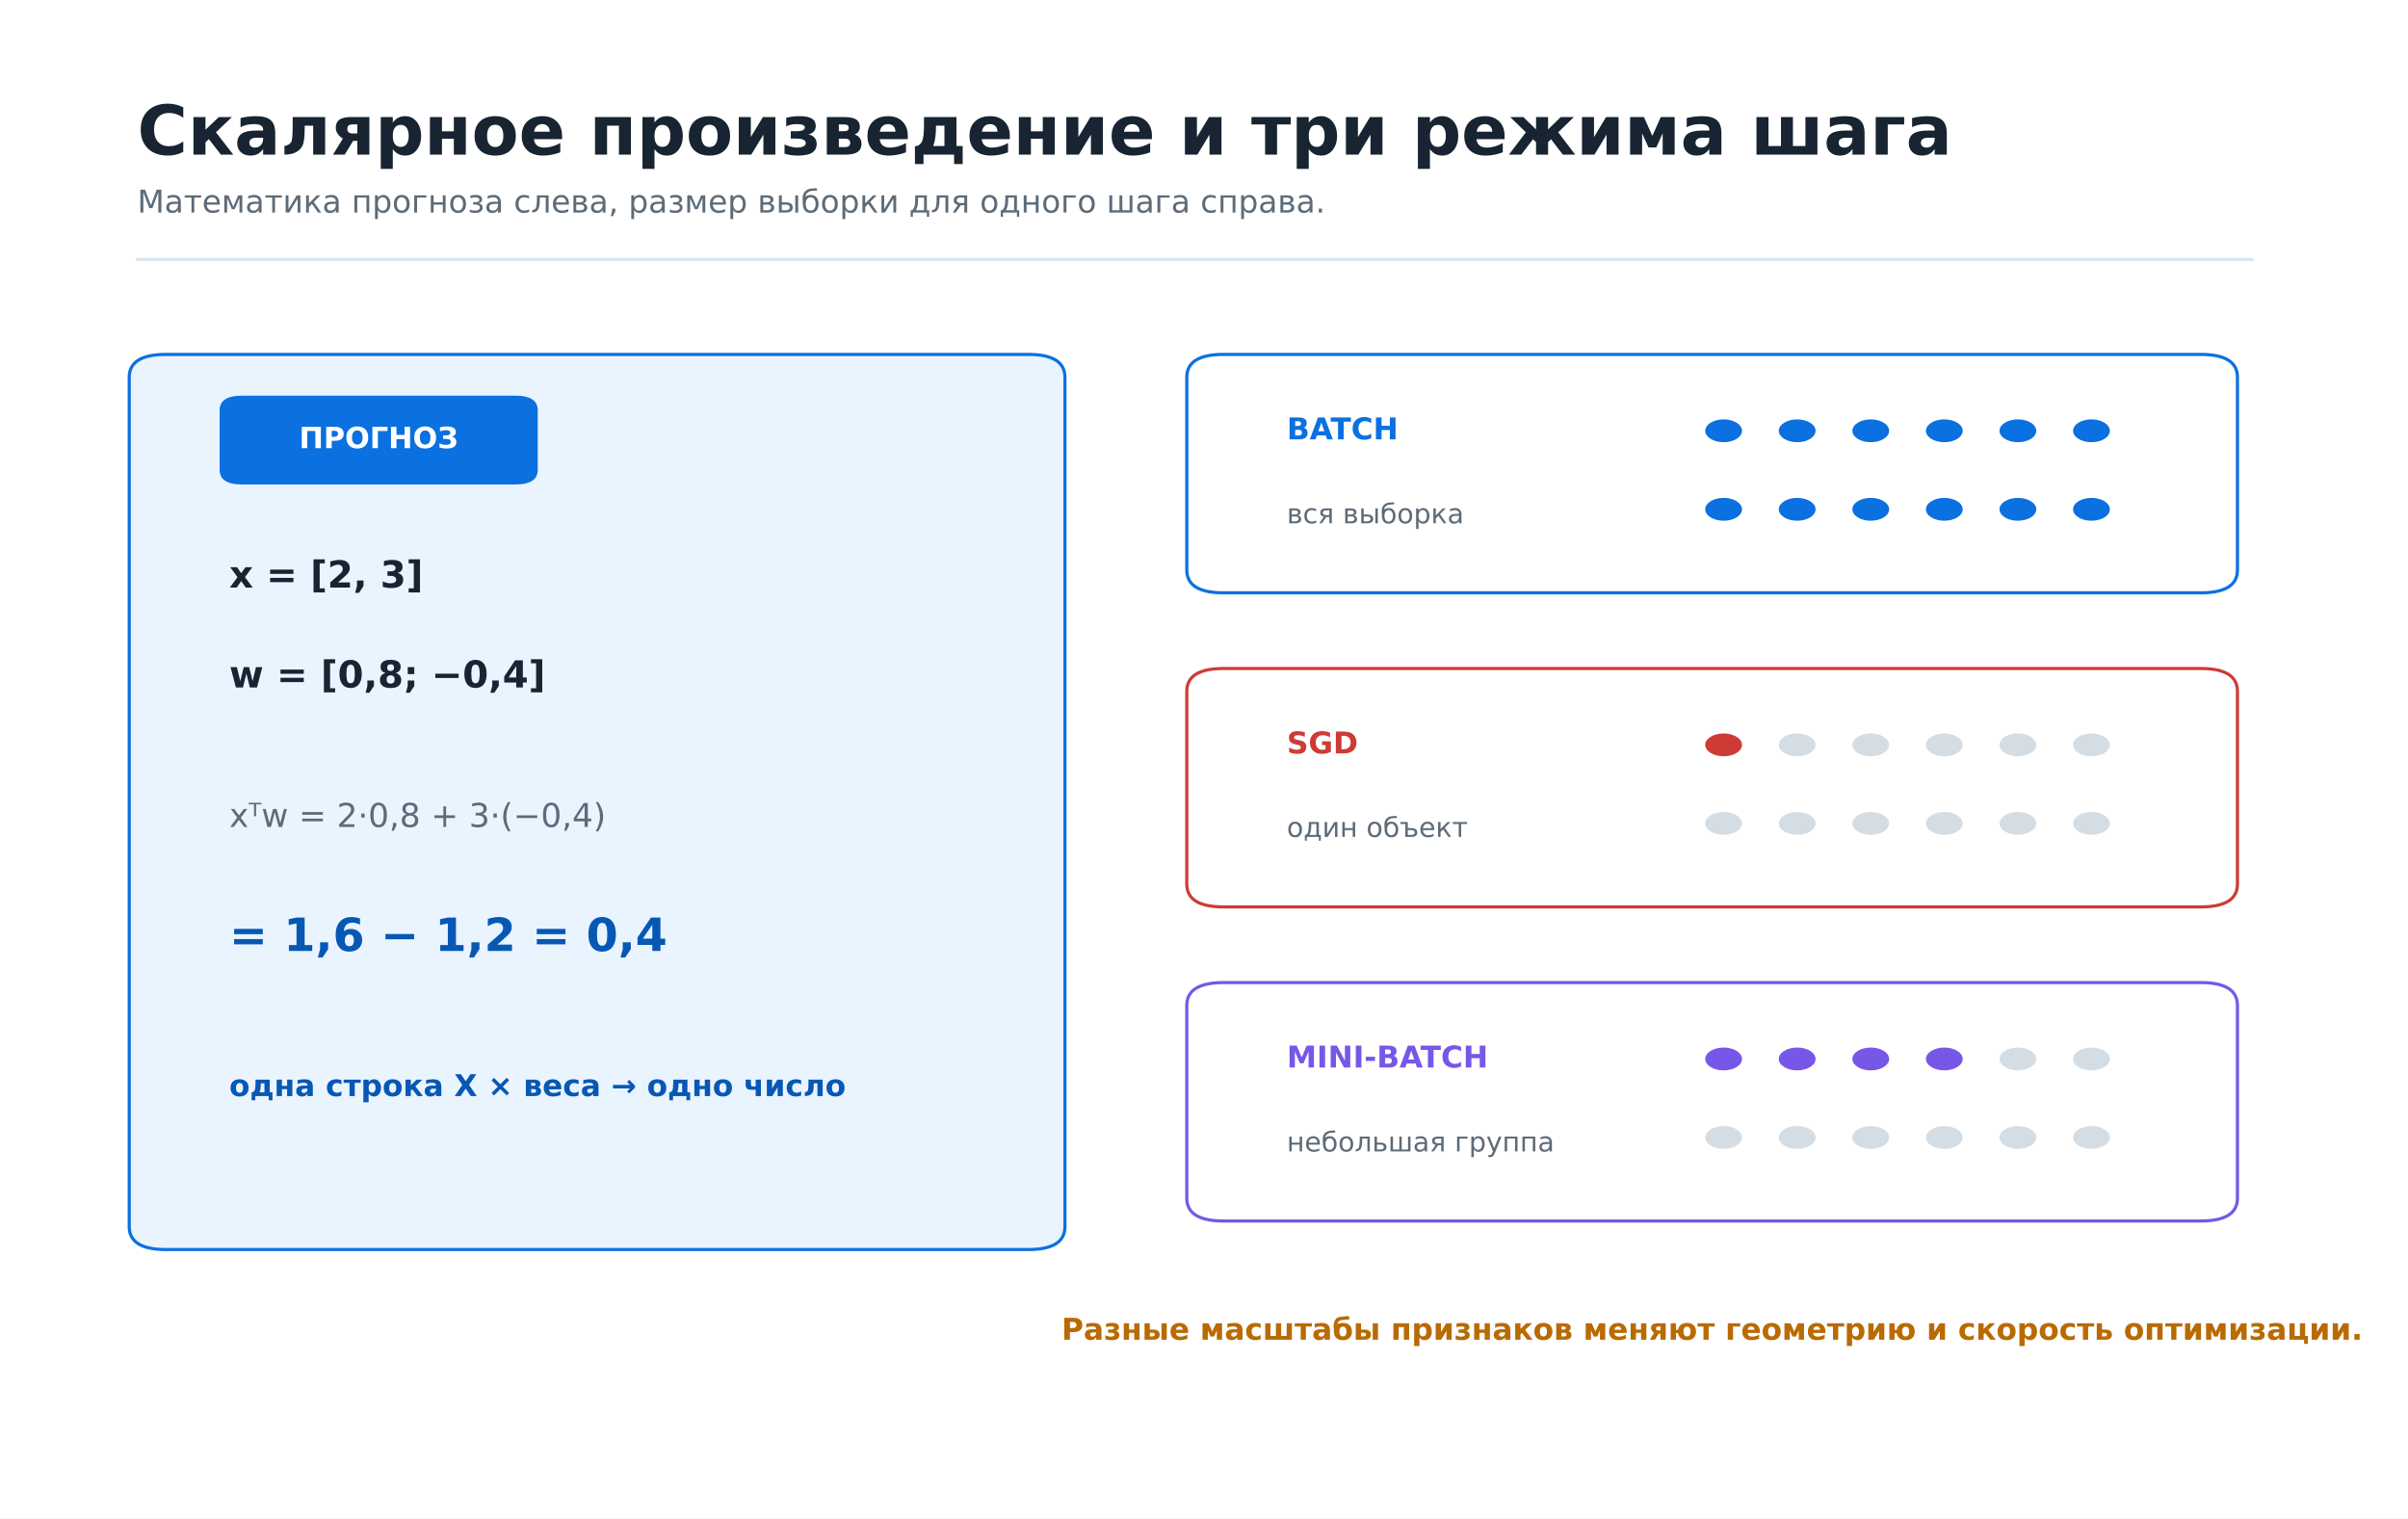
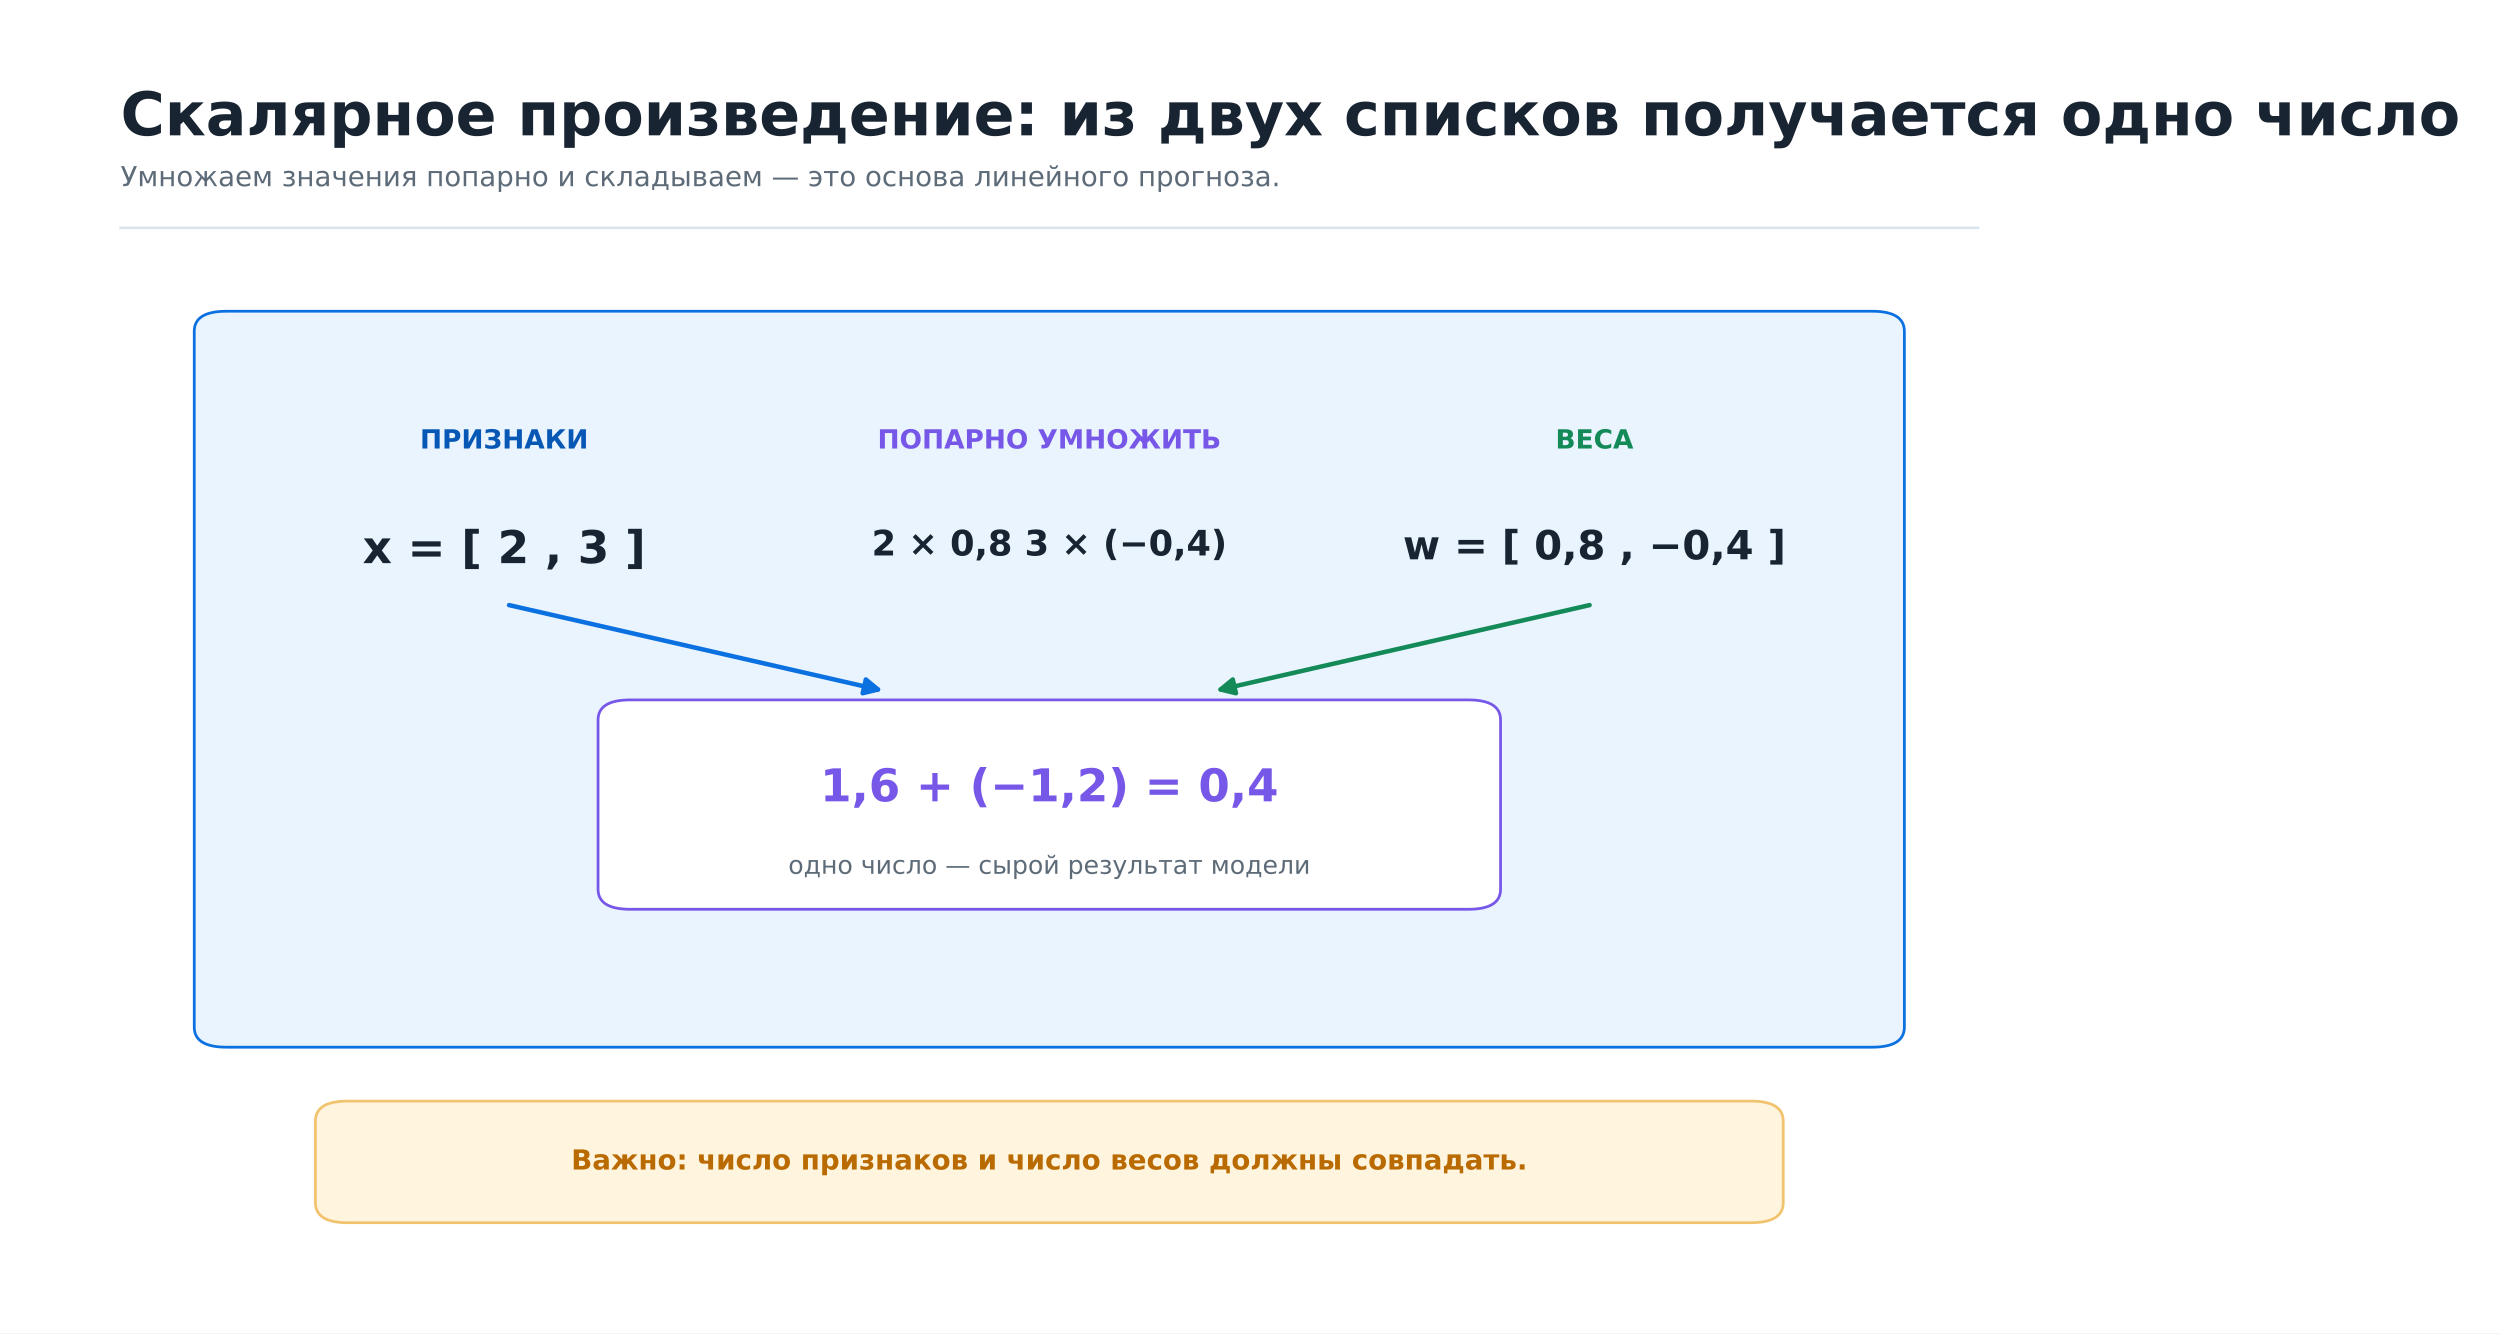
- <svg xmlns="http://www.w3.org/2000/svg" width="841.605pt" height="530.64pt" viewBox="0 0 841.605 530.64" version="1.1">
+ <svg xmlns="http://www.w3.org/2000/svg" width="994.938pt" height="530.64pt" viewBox="0 0 994.938 530.64" version="1.1">
  <defs>
    <style type="text/css">*{stroke-linejoin: round; stroke-linecap: butt}</style>
  </defs>
  <g id="figure_1">
    <g id="patch_1">
-       <path d="M 0 530.64 L 841.605 530.64 L 841.605 0 L 0 0 z " style="fill: #ffffff" />
+       <path d="M 0 530.64 L 994.938 530.64 L 994.938 0 L 0 0 z " style="fill: #ffffff" />
    </g>
    <g id="axes_1">
      <g id="patch_2">
-         <path d="M 58.025 123.865 L 359.345 123.865 Q 372.201 123.865 372.201 131.848 L 372.201 428.729 Q 372.201 436.713 359.345 436.713 L 58.025 436.713 Q 45.168 436.713 45.168 428.729 L 45.168 131.848 Q 45.168 123.865 58.025 123.865 z " clip-path="url(#p8c755e3773)" style="fill: #eaf4ff; stroke: #0b70e0; stroke-width: 1.1; stroke-linejoin: miter" />
+         <path d="M 90.166 123.865 L 745.034 123.865 Q 757.891 123.865 757.891 131.848 L 757.891 408.771 Q 757.891 416.754 745.034 416.754 L 90.166 416.754 Q 77.309 416.754 77.309 408.771 L 77.309 131.848 Q 77.309 123.865 90.166 123.865 z " clip-path="url(#p8c755e3773)" style="fill: #eaf4ff; stroke: #0b70e0; stroke-width: 1.1; stroke-linejoin: miter" />
      </g>
      <g id="patch_3">
-         <path d="M 84.541 138.834 L 180.16 138.834 Q 187.392 138.834 187.392 143.324 L 187.392 164.281 Q 187.392 168.771 180.16 168.771 L 84.541 168.771 Q 77.309 168.771 77.309 164.281 L 77.309 143.324 Q 77.309 138.834 84.541 138.834 z " clip-path="url(#p8c755e3773)" style="fill: #0b70e0; stroke: #0b70e0; stroke-width: 1.1; stroke-linejoin: miter" />
+         <path d="M 202.602 240.819 Q 276.987 257.836 349.411 274.405 " clip-path="url(#p8c755e3773)" style="fill: none; stroke: #0b70e0; stroke-width: 1.8; stroke-linecap: round" />
+         <path d="M 344.577 270.427 L 349.411 274.405 L 343.328 275.886 z " clip-path="url(#p8c755e3773)" style="fill: #0b70e0; stroke: #0b70e0; stroke-width: 1.8; stroke-linecap: round" />
      </g>
      <g id="patch_4">
-         <path d="M 427.644 123.865 L 769.14 123.865 Q 781.996 123.865 781.996 131.848 L 781.996 199.208 Q 781.996 207.191 769.14 207.191 L 427.644 207.191 Q 414.788 207.191 414.788 199.208 L 414.788 131.848 Q 414.788 123.865 427.644 123.865 z " clip-path="url(#p8c755e3773)" style="fill: #ffffff; stroke: #0b70e0; stroke-width: 1.1; stroke-linejoin: miter" />
+         <path d="M 632.598 240.819 Q 558.213 257.836 485.789 274.405 " clip-path="url(#p8c755e3773)" style="fill: none; stroke: #138a57; stroke-width: 1.8; stroke-linecap: round" />
+         <path d="M 491.872 275.886 L 485.789 274.405 L 490.623 270.427 z " clip-path="url(#p8c755e3773)" style="fill: #138a57; stroke: #138a57; stroke-width: 1.8; stroke-linecap: round" />
      </g>
      <g id="patch_5">
-         <path d="M 602.41 146.568 C 604.114 146.568 605.75 146.988 606.955 147.737 C 608.16 148.485 608.838 149.501 608.838 150.559 C 608.838 151.618 608.16 152.633 606.955 153.382 C 605.75 154.13 604.114 154.551 602.41 154.551 C 600.705 154.551 599.07 154.13 597.864 153.382 C 596.659 152.633 595.981 151.618 595.981 150.559 C 595.981 149.501 596.659 148.485 597.864 147.737 C 599.07 146.988 600.705 146.568 602.41 146.568 z " clip-path="url(#p8c755e3773)" style="fill: #0b70e0" />
+         <path d="M 250.87 278.542 L 584.33 278.542 Q 597.187 278.542 597.187 286.526 L 597.187 353.885 Q 597.187 361.869 584.33 361.869 L 250.87 361.869 Q 238.013 361.869 238.013 353.885 L 238.013 286.526 Q 238.013 278.542 250.87 278.542 z " clip-path="url(#p8c755e3773)" style="fill: #ffffff; stroke: #7657e8; stroke-width: 1.1; stroke-linejoin: miter" />
      </g>
      <g id="patch_6">
-         <path d="M 628.122 146.568 C 629.827 146.568 631.462 146.988 632.668 147.737 C 633.873 148.485 634.55 149.501 634.55 150.559 C 634.55 151.618 633.873 152.633 632.668 153.382 C 631.462 154.13 629.827 154.551 628.122 154.551 C 626.417 154.551 624.782 154.13 623.577 153.382 C 622.371 152.633 621.694 151.618 621.694 150.559 C 621.694 149.501 622.371 148.485 623.577 147.737 C 624.782 146.988 626.417 146.568 628.122 146.568 z " clip-path="url(#p8c755e3773)" style="fill: #0b70e0" />
-       </g>
-       <g id="patch_7">
-         <path d="M 653.835 146.568 C 655.54 146.568 657.175 146.988 658.38 147.737 C 659.586 148.485 660.263 149.501 660.263 150.559 C 660.263 151.618 659.586 152.633 658.38 153.382 C 657.175 154.13 655.54 154.551 653.835 154.551 C 652.13 154.551 650.495 154.13 649.289 153.382 C 648.084 152.633 647.407 151.618 647.407 150.559 C 647.407 149.501 648.084 148.485 649.289 147.737 C 650.495 146.988 652.13 146.568 653.835 146.568 z " clip-path="url(#p8c755e3773)" style="fill: #0b70e0" />
-       </g>
-       <g id="patch_8">
-         <path d="M 679.548 146.568 C 681.252 146.568 682.887 146.988 684.093 147.737 C 685.298 148.485 685.976 149.501 685.976 150.559 C 685.976 151.618 685.298 152.633 684.093 153.382 C 682.887 154.13 681.252 154.551 679.548 154.551 C 677.843 154.551 676.208 154.13 675.002 153.382 C 673.797 152.633 673.119 151.618 673.119 150.559 C 673.119 149.501 673.797 148.485 675.002 147.737 C 676.208 146.988 677.843 146.568 679.548 146.568 z " clip-path="url(#p8c755e3773)" style="fill: #0b70e0" />
-       </g>
-       <g id="patch_9">
-         <path d="M 705.26 146.568 C 706.965 146.568 708.6 146.988 709.806 147.737 C 711.011 148.485 711.688 149.501 711.688 150.559 C 711.688 151.618 711.011 152.633 709.806 153.382 C 708.6 154.13 706.965 154.551 705.26 154.551 C 703.555 154.551 701.92 154.13 700.715 153.382 C 699.509 152.633 698.832 151.618 698.832 150.559 C 698.832 149.501 699.509 148.485 700.715 147.737 C 701.92 146.988 703.555 146.568 705.26 146.568 z " clip-path="url(#p8c755e3773)" style="fill: #0b70e0" />
-       </g>
-       <g id="patch_10">
-         <path d="M 730.973 146.568 C 732.678 146.568 734.313 146.988 735.518 147.737 C 736.724 148.485 737.401 149.501 737.401 150.559 C 737.401 151.618 736.724 152.633 735.518 153.382 C 734.313 154.13 732.678 154.551 730.973 154.551 C 729.268 154.551 727.633 154.13 726.427 153.382 C 725.222 152.633 724.545 151.618 724.545 150.559 C 724.545 149.501 725.222 148.485 726.427 147.737 C 727.633 146.988 729.268 146.568 730.973 146.568 z " clip-path="url(#p8c755e3773)" style="fill: #0b70e0" />
-       </g>
-       <g id="patch_11">
-         <path d="M 602.41 174.01 C 604.114 174.01 605.75 174.431 606.955 175.179 C 608.16 175.928 608.838 176.943 608.838 178.002 C 608.838 179.061 608.16 180.076 606.955 180.825 C 605.75 181.573 604.114 181.994 602.41 181.994 C 600.705 181.994 599.07 181.573 597.864 180.825 C 596.659 180.076 595.981 179.061 595.981 178.002 C 595.981 176.943 596.659 175.928 597.864 175.179 C 599.07 174.431 600.705 174.01 602.41 174.01 z " clip-path="url(#p8c755e3773)" style="fill: #0b70e0" />
-       </g>
-       <g id="patch_12">
-         <path d="M 628.122 174.01 C 629.827 174.01 631.462 174.431 632.668 175.179 C 633.873 175.928 634.55 176.943 634.55 178.002 C 634.55 179.061 633.873 180.076 632.668 180.825 C 631.462 181.573 629.827 181.994 628.122 181.994 C 626.417 181.994 624.782 181.573 623.577 180.825 C 622.371 180.076 621.694 179.061 621.694 178.002 C 621.694 176.943 622.371 175.928 623.577 175.179 C 624.782 174.431 626.417 174.01 628.122 174.01 z " clip-path="url(#p8c755e3773)" style="fill: #0b70e0" />
-       </g>
-       <g id="patch_13">
-         <path d="M 653.835 174.01 C 655.54 174.01 657.175 174.431 658.38 175.179 C 659.586 175.928 660.263 176.943 660.263 178.002 C 660.263 179.061 659.586 180.076 658.38 180.825 C 657.175 181.573 655.54 181.994 653.835 181.994 C 652.13 181.994 650.495 181.573 649.289 180.825 C 648.084 180.076 647.407 179.061 647.407 178.002 C 647.407 176.943 648.084 175.928 649.289 175.179 C 650.495 174.431 652.13 174.01 653.835 174.01 z " clip-path="url(#p8c755e3773)" style="fill: #0b70e0" />
-       </g>
-       <g id="patch_14">
-         <path d="M 679.548 174.01 C 681.252 174.01 682.887 174.431 684.093 175.179 C 685.298 175.928 685.976 176.943 685.976 178.002 C 685.976 179.061 685.298 180.076 684.093 180.825 C 682.887 181.573 681.252 181.994 679.548 181.994 C 677.843 181.994 676.208 181.573 675.002 180.825 C 673.797 180.076 673.119 179.061 673.119 178.002 C 673.119 176.943 673.797 175.928 675.002 175.179 C 676.208 174.431 677.843 174.01 679.548 174.01 z " clip-path="url(#p8c755e3773)" style="fill: #0b70e0" />
-       </g>
-       <g id="patch_15">
-         <path d="M 705.26 174.01 C 706.965 174.01 708.6 174.431 709.806 175.179 C 711.011 175.928 711.688 176.943 711.688 178.002 C 711.688 179.061 711.011 180.076 709.806 180.825 C 708.6 181.573 706.965 181.994 705.26 181.994 C 703.555 181.994 701.92 181.573 700.715 180.825 C 699.509 180.076 698.832 179.061 698.832 178.002 C 698.832 176.943 699.509 175.928 700.715 175.179 C 701.92 174.431 703.555 174.01 705.26 174.01 z " clip-path="url(#p8c755e3773)" style="fill: #0b70e0" />
-       </g>
-       <g id="patch_16">
-         <path d="M 730.973 174.01 C 732.678 174.01 734.313 174.431 735.518 175.179 C 736.724 175.928 737.401 176.943 737.401 178.002 C 737.401 179.061 736.724 180.076 735.518 180.825 C 734.313 181.573 732.678 181.994 730.973 181.994 C 729.268 181.994 727.633 181.573 726.427 180.825 C 725.222 180.076 724.545 179.061 724.545 178.002 C 724.545 176.943 725.222 175.928 726.427 175.179 C 727.633 174.431 729.268 174.01 730.973 174.01 z " clip-path="url(#p8c755e3773)" style="fill: #0b70e0" />
-       </g>
-       <g id="patch_17">
-         <path d="M 427.644 233.636 L 769.14 233.636 Q 781.996 233.636 781.996 241.619 L 781.996 308.979 Q 781.996 316.962 769.14 316.962 L 427.644 316.962 Q 414.788 316.962 414.788 308.979 L 414.788 241.619 Q 414.788 233.636 427.644 233.636 z " clip-path="url(#p8c755e3773)" style="fill: #ffffff; stroke: #ce3b36; stroke-width: 1.1; stroke-linejoin: miter" />
-       </g>
-       <g id="patch_18">
-         <path d="M 602.41 256.339 C 604.114 256.339 605.75 256.759 606.955 257.508 C 608.16 258.256 608.838 259.272 608.838 260.33 C 608.838 261.389 608.16 262.404 606.955 263.153 C 605.75 263.901 604.114 264.322 602.41 264.322 C 600.705 264.322 599.07 263.901 597.864 263.153 C 596.659 262.404 595.981 261.389 595.981 260.33 C 595.981 259.272 596.659 258.256 597.864 257.508 C 599.07 256.759 600.705 256.339 602.41 256.339 z " clip-path="url(#p8c755e3773)" style="fill: #ce3b36" />
-       </g>
-       <g id="patch_19">
-         <path d="M 628.122 256.339 C 629.827 256.339 631.462 256.759 632.668 257.508 C 633.873 258.256 634.55 259.272 634.55 260.33 C 634.55 261.389 633.873 262.404 632.668 263.153 C 631.462 263.901 629.827 264.322 628.122 264.322 C 626.417 264.322 624.782 263.901 623.577 263.153 C 622.371 262.404 621.694 261.389 621.694 260.33 C 621.694 259.272 622.371 258.256 623.577 257.508 C 624.782 256.759 626.417 256.339 628.122 256.339 z " clip-path="url(#p8c755e3773)" style="fill: #d5dde4" />
-       </g>
-       <g id="patch_20">
-         <path d="M 653.835 256.339 C 655.54 256.339 657.175 256.759 658.38 257.508 C 659.586 258.256 660.263 259.272 660.263 260.33 C 660.263 261.389 659.586 262.404 658.38 263.153 C 657.175 263.901 655.54 264.322 653.835 264.322 C 652.13 264.322 650.495 263.901 649.289 263.153 C 648.084 262.404 647.407 261.389 647.407 260.33 C 647.407 259.272 648.084 258.256 649.289 257.508 C 650.495 256.759 652.13 256.339 653.835 256.339 z " clip-path="url(#p8c755e3773)" style="fill: #d5dde4" />
-       </g>
-       <g id="patch_21">
-         <path d="M 679.548 256.339 C 681.252 256.339 682.887 256.759 684.093 257.508 C 685.298 258.256 685.976 259.272 685.976 260.33 C 685.976 261.389 685.298 262.404 684.093 263.153 C 682.887 263.901 681.252 264.322 679.548 264.322 C 677.843 264.322 676.208 263.901 675.002 263.153 C 673.797 262.404 673.119 261.389 673.119 260.33 C 673.119 259.272 673.797 258.256 675.002 257.508 C 676.208 256.759 677.843 256.339 679.548 256.339 z " clip-path="url(#p8c755e3773)" style="fill: #d5dde4" />
-       </g>
-       <g id="patch_22">
-         <path d="M 705.26 256.339 C 706.965 256.339 708.6 256.759 709.806 257.508 C 711.011 258.256 711.688 259.272 711.688 260.33 C 711.688 261.389 711.011 262.404 709.806 263.153 C 708.6 263.901 706.965 264.322 705.26 264.322 C 703.555 264.322 701.92 263.901 700.715 263.153 C 699.509 262.404 698.832 261.389 698.832 260.33 C 698.832 259.272 699.509 258.256 700.715 257.508 C 701.92 256.759 703.555 256.339 705.26 256.339 z " clip-path="url(#p8c755e3773)" style="fill: #d5dde4" />
-       </g>
-       <g id="patch_23">
-         <path d="M 730.973 256.339 C 732.678 256.339 734.313 256.759 735.518 257.508 C 736.724 258.256 737.401 259.272 737.401 260.33 C 737.401 261.389 736.724 262.404 735.518 263.153 C 734.313 263.901 732.678 264.322 730.973 264.322 C 729.268 264.322 727.633 263.901 726.427 263.153 C 725.222 262.404 724.545 261.389 724.545 260.33 C 724.545 259.272 725.222 258.256 726.427 257.508 C 727.633 256.759 729.268 256.339 730.973 256.339 z " clip-path="url(#p8c755e3773)" style="fill: #d5dde4" />
-       </g>
-       <g id="patch_24">
-         <path d="M 602.41 283.782 C 604.114 283.782 605.75 284.202 606.955 284.951 C 608.16 285.699 608.838 286.715 608.838 287.773 C 608.838 288.832 608.16 289.847 606.955 290.596 C 605.75 291.344 604.114 291.765 602.41 291.765 C 600.705 291.765 599.07 291.344 597.864 290.596 C 596.659 289.847 595.981 288.832 595.981 287.773 C 595.981 286.715 596.659 285.699 597.864 284.951 C 599.07 284.202 600.705 283.782 602.41 283.782 z " clip-path="url(#p8c755e3773)" style="fill: #d5dde4" />
-       </g>
-       <g id="patch_25">
-         <path d="M 628.122 283.782 C 629.827 283.782 631.462 284.202 632.668 284.951 C 633.873 285.699 634.55 286.715 634.55 287.773 C 634.55 288.832 633.873 289.847 632.668 290.596 C 631.462 291.344 629.827 291.765 628.122 291.765 C 626.417 291.765 624.782 291.344 623.577 290.596 C 622.371 289.847 621.694 288.832 621.694 287.773 C 621.694 286.715 622.371 285.699 623.577 284.951 C 624.782 284.202 626.417 283.782 628.122 283.782 z " clip-path="url(#p8c755e3773)" style="fill: #d5dde4" />
-       </g>
-       <g id="patch_26">
-         <path d="M 653.835 283.782 C 655.54 283.782 657.175 284.202 658.38 284.951 C 659.586 285.699 660.263 286.715 660.263 287.773 C 660.263 288.832 659.586 289.847 658.38 290.596 C 657.175 291.344 655.54 291.765 653.835 291.765 C 652.13 291.765 650.495 291.344 649.289 290.596 C 648.084 289.847 647.407 288.832 647.407 287.773 C 647.407 286.715 648.084 285.699 649.289 284.951 C 650.495 284.202 652.13 283.782 653.835 283.782 z " clip-path="url(#p8c755e3773)" style="fill: #d5dde4" />
-       </g>
-       <g id="patch_27">
-         <path d="M 679.548 283.782 C 681.252 283.782 682.887 284.202 684.093 284.951 C 685.298 285.699 685.976 286.715 685.976 287.773 C 685.976 288.832 685.298 289.847 684.093 290.596 C 682.887 291.344 681.252 291.765 679.548 291.765 C 677.843 291.765 676.208 291.344 675.002 290.596 C 673.797 289.847 673.119 288.832 673.119 287.773 C 673.119 286.715 673.797 285.699 675.002 284.951 C 676.208 284.202 677.843 283.782 679.548 283.782 z " clip-path="url(#p8c755e3773)" style="fill: #d5dde4" />
-       </g>
-       <g id="patch_28">
-         <path d="M 705.26 283.782 C 706.965 283.782 708.6 284.202 709.806 284.951 C 711.011 285.699 711.688 286.715 711.688 287.773 C 711.688 288.832 711.011 289.847 709.806 290.596 C 708.6 291.344 706.965 291.765 705.26 291.765 C 703.555 291.765 701.92 291.344 700.715 290.596 C 699.509 289.847 698.832 288.832 698.832 287.773 C 698.832 286.715 699.509 285.699 700.715 284.951 C 701.92 284.202 703.555 283.782 705.26 283.782 z " clip-path="url(#p8c755e3773)" style="fill: #d5dde4" />
-       </g>
-       <g id="patch_29">
-         <path d="M 730.973 283.782 C 732.678 283.782 734.313 284.202 735.518 284.951 C 736.724 285.699 737.401 286.715 737.401 287.773 C 737.401 288.832 736.724 289.847 735.518 290.596 C 734.313 291.344 732.678 291.765 730.973 291.765 C 729.268 291.765 727.633 291.344 726.427 290.596 C 725.222 289.847 724.545 288.832 724.545 287.773 C 724.545 286.715 725.222 285.699 726.427 284.951 C 727.633 284.202 729.268 283.782 730.973 283.782 z " clip-path="url(#p8c755e3773)" style="fill: #d5dde4" />
-       </g>
-       <g id="patch_30">
-         <path d="M 427.644 343.407 L 769.14 343.407 Q 781.996 343.407 781.996 351.391 L 781.996 418.75 Q 781.996 426.734 769.14 426.734 L 427.644 426.734 Q 414.788 426.734 414.788 418.75 L 414.788 351.391 Q 414.788 343.407 427.644 343.407 z " clip-path="url(#p8c755e3773)" style="fill: #ffffff; stroke: #7657e8; stroke-width: 1.1; stroke-linejoin: miter" />
-       </g>
-       <g id="patch_31">
-         <path d="M 602.41 366.11 C 604.114 366.11 605.75 366.531 606.955 367.279 C 608.16 368.028 608.838 369.043 608.838 370.102 C 608.838 371.16 608.16 372.176 606.955 372.924 C 605.75 373.673 604.114 374.093 602.41 374.093 C 600.705 374.093 599.07 373.673 597.864 372.924 C 596.659 372.176 595.981 371.16 595.981 370.102 C 595.981 369.043 596.659 368.028 597.864 367.279 C 599.07 366.531 600.705 366.11 602.41 366.11 z " clip-path="url(#p8c755e3773)" style="fill: #7657e8" />
-       </g>
-       <g id="patch_32">
-         <path d="M 628.122 366.11 C 629.827 366.11 631.462 366.531 632.668 367.279 C 633.873 368.028 634.55 369.043 634.55 370.102 C 634.55 371.16 633.873 372.176 632.668 372.924 C 631.462 373.673 629.827 374.093 628.122 374.093 C 626.417 374.093 624.782 373.673 623.577 372.924 C 622.371 372.176 621.694 371.16 621.694 370.102 C 621.694 369.043 622.371 368.028 623.577 367.279 C 624.782 366.531 626.417 366.11 628.122 366.11 z " clip-path="url(#p8c755e3773)" style="fill: #7657e8" />
-       </g>
-       <g id="patch_33">
-         <path d="M 653.835 366.11 C 655.54 366.11 657.175 366.531 658.38 367.279 C 659.586 368.028 660.263 369.043 660.263 370.102 C 660.263 371.16 659.586 372.176 658.38 372.924 C 657.175 373.673 655.54 374.093 653.835 374.093 C 652.13 374.093 650.495 373.673 649.289 372.924 C 648.084 372.176 647.407 371.16 647.407 370.102 C 647.407 369.043 648.084 368.028 649.289 367.279 C 650.495 366.531 652.13 366.11 653.835 366.11 z " clip-path="url(#p8c755e3773)" style="fill: #7657e8" />
-       </g>
-       <g id="patch_34">
-         <path d="M 679.548 366.11 C 681.252 366.11 682.887 366.531 684.093 367.279 C 685.298 368.028 685.976 369.043 685.976 370.102 C 685.976 371.16 685.298 372.176 684.093 372.924 C 682.887 373.673 681.252 374.093 679.548 374.093 C 677.843 374.093 676.208 373.673 675.002 372.924 C 673.797 372.176 673.119 371.16 673.119 370.102 C 673.119 369.043 673.797 368.028 675.002 367.279 C 676.208 366.531 677.843 366.11 679.548 366.11 z " clip-path="url(#p8c755e3773)" style="fill: #7657e8" />
-       </g>
-       <g id="patch_35">
-         <path d="M 705.26 366.11 C 706.965 366.11 708.6 366.531 709.806 367.279 C 711.011 368.028 711.688 369.043 711.688 370.102 C 711.688 371.16 711.011 372.176 709.806 372.924 C 708.6 373.673 706.965 374.093 705.26 374.093 C 703.555 374.093 701.92 373.673 700.715 372.924 C 699.509 372.176 698.832 371.16 698.832 370.102 C 698.832 369.043 699.509 368.028 700.715 367.279 C 701.92 366.531 703.555 366.11 705.26 366.11 z " clip-path="url(#p8c755e3773)" style="fill: #d5dde4" />
-       </g>
-       <g id="patch_36">
-         <path d="M 730.973 366.11 C 732.678 366.11 734.313 366.531 735.518 367.279 C 736.724 368.028 737.401 369.043 737.401 370.102 C 737.401 371.16 736.724 372.176 735.518 372.924 C 734.313 373.673 732.678 374.093 730.973 374.093 C 729.268 374.093 727.633 373.673 726.427 372.924 C 725.222 372.176 724.545 371.16 724.545 370.102 C 724.545 369.043 725.222 368.028 726.427 367.279 C 727.633 366.531 729.268 366.11 730.973 366.11 z " clip-path="url(#p8c755e3773)" style="fill: #d5dde4" />
-       </g>
-       <g id="patch_37">
-         <path d="M 602.41 393.553 C 604.114 393.553 605.75 393.973 606.955 394.722 C 608.16 395.47 608.838 396.486 608.838 397.544 C 608.838 398.603 608.16 399.618 606.955 400.367 C 605.75 401.115 604.114 401.536 602.41 401.536 C 600.705 401.536 599.07 401.115 597.864 400.367 C 596.659 399.618 595.981 398.603 595.981 397.544 C 595.981 396.486 596.659 395.47 597.864 394.722 C 599.07 393.973 600.705 393.553 602.41 393.553 z " clip-path="url(#p8c755e3773)" style="fill: #d5dde4" />
-       </g>
-       <g id="patch_38">
-         <path d="M 628.122 393.553 C 629.827 393.553 631.462 393.973 632.668 394.722 C 633.873 395.47 634.55 396.486 634.55 397.544 C 634.55 398.603 633.873 399.618 632.668 400.367 C 631.462 401.115 629.827 401.536 628.122 401.536 C 626.417 401.536 624.782 401.115 623.577 400.367 C 622.371 399.618 621.694 398.603 621.694 397.544 C 621.694 396.486 622.371 395.47 623.577 394.722 C 624.782 393.973 626.417 393.553 628.122 393.553 z " clip-path="url(#p8c755e3773)" style="fill: #d5dde4" />
-       </g>
-       <g id="patch_39">
-         <path d="M 653.835 393.553 C 655.54 393.553 657.175 393.973 658.38 394.722 C 659.586 395.47 660.263 396.486 660.263 397.544 C 660.263 398.603 659.586 399.618 658.38 400.367 C 657.175 401.115 655.54 401.536 653.835 401.536 C 652.13 401.536 650.495 401.115 649.289 400.367 C 648.084 399.618 647.407 398.603 647.407 397.544 C 647.407 396.486 648.084 395.47 649.289 394.722 C 650.495 393.973 652.13 393.553 653.835 393.553 z " clip-path="url(#p8c755e3773)" style="fill: #d5dde4" />
-       </g>
-       <g id="patch_40">
-         <path d="M 679.548 393.553 C 681.252 393.553 682.887 393.973 684.093 394.722 C 685.298 395.47 685.976 396.486 685.976 397.544 C 685.976 398.603 685.298 399.618 684.093 400.367 C 682.887 401.115 681.252 401.536 679.548 401.536 C 677.843 401.536 676.208 401.115 675.002 400.367 C 673.797 399.618 673.119 398.603 673.119 397.544 C 673.119 396.486 673.797 395.47 675.002 394.722 C 676.208 393.973 677.843 393.553 679.548 393.553 z " clip-path="url(#p8c755e3773)" style="fill: #d5dde4" />
-       </g>
-       <g id="patch_41">
-         <path d="M 705.26 393.553 C 706.965 393.553 708.6 393.973 709.806 394.722 C 711.011 395.47 711.688 396.486 711.688 397.544 C 711.688 398.603 711.011 399.618 709.806 400.367 C 708.6 401.115 706.965 401.536 705.26 401.536 C 703.555 401.536 701.92 401.115 700.715 400.367 C 699.509 399.618 698.832 398.603 698.832 397.544 C 698.832 396.486 699.509 395.47 700.715 394.722 C 701.92 393.973 703.555 393.553 705.26 393.553 z " clip-path="url(#p8c755e3773)" style="fill: #d5dde4" />
-       </g>
-       <g id="patch_42">
-         <path d="M 730.973 393.553 C 732.678 393.553 734.313 393.973 735.518 394.722 C 736.724 395.47 737.401 396.486 737.401 397.544 C 737.401 398.603 736.724 399.618 735.518 400.367 C 734.313 401.115 732.678 401.536 730.973 401.536 C 729.268 401.536 727.633 401.115 726.427 400.367 C 725.222 399.618 724.545 398.603 724.545 397.544 C 724.545 396.486 725.222 395.47 726.427 394.722 C 727.633 393.973 729.268 393.553 730.973 393.553 z " clip-path="url(#p8c755e3773)" style="fill: #d5dde4" />
+         <path d="M 138.377 438.21 L 696.823 438.21 Q 709.68 438.21 709.68 446.193 L 709.68 478.625 Q 709.68 486.609 696.823 486.609 L 138.377 486.609 Q 125.52 486.609 125.52 478.625 L 125.52 446.193 Q 125.52 438.21 138.377 438.21 z " clip-path="url(#p8c755e3773)" style="fill: #fff4dd; stroke: #f2c36f; stroke-width: 1.1; stroke-linejoin: miter" />
      </g>
      <g id="line2d_1">
        <path d="M 47.981 90.684 L 787.219 90.684 " clip-path="url(#p8c755e3773)" style="fill: none; stroke: #d9e3ec; stroke-linecap: square" />
      </g>
      <g id="text_1">
-         <text style="font-weight: 700; font-size: 24px; font-family: 'DejaVu Sans'; text-anchor: start; fill: #182431" x="47.981" y="54.035" transform="rotate(-0 47.9808 54.03465)">Скалярное произведение и три режима шага</text>
+         <text style="font-weight: 700; font-size: 24px; font-family: 'DejaVu Sans'; text-anchor: start; fill: #182431" x="47.981" y="53.847" transform="rotate(-0 47.9808 53.84715)">Скалярное произведение: из двух списков получается одно число</text>
      </g>
      <g id="text_2">
-         <text style="font-size: 11px; font-family: 'DejaVu Sans'; text-anchor: start; fill: #5d6b78" x="47.981" y="74.282" transform="rotate(-0 47.9808 74.28163)">Математика прогноза слева, размер выборки для одного шага справа.</text>
+         <text style="font-size: 11px; font-family: 'DejaVu Sans'; text-anchor: start; fill: #5d6b78" x="47.981" y="74.094" transform="rotate(-0 47.9808 74.09428)">Умножаем значения попарно и складываем — это основа линейного прогноза.</text>
      </g>
      <g id="text_3">
-         <text style="font-weight: 700; font-size: 10.2px; font-family: 'DejaVu Sans'; text-anchor: middle; fill: #ffffff" x="132.35" y="156.617" transform="rotate(-0 132.3504 156.617)">ПРОГНОЗ</text>
+         <text style="font-weight: 700; font-size: 10.5px; font-family: 'DejaVu Sans'; text-anchor: middle; fill: #0758b4" x="200.65" y="178.496" transform="rotate(-0 200.6496 178.496)">ПРИЗНАКИ</text>
      </g>
      <g id="text_4">
-         <text style="font-weight: 700; font-size: 13px; font-family: 'DejaVu Sans'; text-anchor: start; fill: #182431" x="80.122" y="205.344" transform="rotate(-0 80.1216 205.3436)">x = [2, 3]</text>
+         <text style="font-weight: 700; font-size: 18px; font-family: 'DejaVu Sans'; text-anchor: middle; fill: #182431" x="200.65" y="224.112" transform="rotate(-0 200.6496 224.1116)">x = [ 2 , 3 ]</text>
      </g>
      <g id="text_5">
-         <text style="font-weight: 700; font-size: 13px; font-family: 'DejaVu Sans'; text-anchor: start; fill: #182431" x="80.122" y="240.271" transform="rotate(-0 80.1216 240.2708)">w = [0,8; −0,4]</text>
+         <text style="font-weight: 700; font-size: 10.5px; font-family: 'DejaVu Sans'; text-anchor: middle; fill: #7657e8" x="417.6" y="178.496" transform="rotate(-0 417.6 178.496)">ПОПАРНО УМНОЖИТЬ</text>
      </g>
      <g id="text_6">
-         <text style="font-size: 11.5px; font-family: 'DejaVu Sans'; text-anchor: start; fill: #5d6b78" x="80.122" y="289.027" transform="rotate(-0 80.1216 289.027)">xᵀw = 2·0,8 + 3·(−0,4)</text>
+         <text style="font-weight: 700; font-size: 14px; font-family: 'DejaVu Sans'; text-anchor: middle; fill: #182431" x="417.6" y="221.072" transform="rotate(-0 417.6 221.0722)">2 × 0,8     3 × (−0,4)</text>
      </g>
      <g id="text_7">
-         <text style="font-weight: 700; font-size: 16px; font-family: 'DejaVu Sans'; text-anchor: start; fill: #0758b4" x="80.122" y="332.363" transform="rotate(-0 80.1216 332.3631)">= 1,6 − 1,2 = 0,4</text>
+         <text style="font-weight: 700; font-size: 10.5px; font-family: 'DejaVu Sans'; text-anchor: middle; fill: #138a57" x="634.55" y="178.496" transform="rotate(-0 634.5504 178.496)">ВЕСА</text>
      </g>
      <g id="text_8">
-         <text style="font-weight: 700; font-size: 10.5px; font-family: 'DejaVu Sans'; text-anchor: start; fill: #0758b4" x="80.122" y="383.07" transform="rotate(-0 80.1216 383.0696)">одна строка X × веса → одно число</text>
+         <text style="font-weight: 700; font-size: 16px; font-family: 'DejaVu Sans'; text-anchor: middle; fill: #182431" x="634.55" y="222.592" transform="rotate(-0 634.5504 222.5919)">w = [ 0,8 , −0,4 ]</text>
      </g>
      <g id="text_9">
-         <text style="font-weight: 700; font-size: 10.5px; font-family: 'DejaVu Sans'; text-anchor: start; fill: #0b70e0" x="449.741" y="153.548" transform="rotate(-0 449.7408 153.548)">BATCH</text>
+         <text style="font-weight: 700; font-size: 18px; font-family: 'DejaVu Sans'; text-anchor: middle; fill: #7657e8" x="417.6" y="318.914" transform="rotate(-0 417.6 318.914)">1,6 + (−1,2) = 0,4</text>
      </g>
      <g id="text_10">
-         <text style="font-size: 9.5px; font-family: 'DejaVu Sans'; text-anchor: start; fill: #5d6b78" x="449.741" y="182.888" transform="rotate(-0 449.7408 182.8875)">вся выборка</text>
+         <text style="font-size: 10px; font-family: 'DejaVu Sans'; text-anchor: middle; fill: #5d6b78" x="417.6" y="347.762" transform="rotate(-0 417.6 347.7624)">одно число — сырой результат модели</text>
      </g>
      <g id="text_11">
-         <text style="font-weight: 700; font-size: 10.5px; font-family: 'DejaVu Sans'; text-anchor: start; fill: #ce3b36" x="449.741" y="263.319" transform="rotate(-0 449.7408 263.3192)">SGD</text>
-       </g>
-       <g id="text_12">
-         <text style="font-size: 9.5px; font-family: 'DejaVu Sans'; text-anchor: start; fill: #5d6b78" x="449.741" y="292.497" transform="rotate(-0 449.7408 292.4969)">один объект</text>
-       </g>
-       <g id="text_13">
-         <text style="font-weight: 700; font-size: 10.5px; font-family: 'DejaVu Sans'; text-anchor: start; fill: #7657e8" x="449.741" y="373.09" transform="rotate(-0 449.7408 373.0904)">MINI-BATCH</text>
-       </g>
-       <g id="text_14">
-         <text style="font-size: 9.5px; font-family: 'DejaVu Sans'; text-anchor: start; fill: #5d6b78" x="449.741" y="402.43" transform="rotate(-0 449.7408 402.4299)">небольшая группа</text>
-       </g>
-       <g id="text_15">
-         <text style="font-weight: 700; font-size: 10.5px; font-family: 'DejaVu Sans'; text-anchor: middle; fill: #b96a00" x="598.392" y="468.236" transform="rotate(-0 598.392 468.2357)">Разные масштабы признаков меняют геометрию и скорость оптимизации.</text>
+         <text style="font-weight: 700; font-size: 11px; font-family: 'DejaVu Sans'; text-anchor: middle; fill: #b96a00" x="417.6" y="465.445" transform="rotate(-0 417.6 465.4445)">Важно: число признаков и число весов должны совпадать.</text>
      </g>
    </g>
  </g>
  <defs>
    <clipPath id="p8c755e3773">
      <rect x="15.84" y="15.84" width="803.52" height="498.96" />
    </clipPath>
  </defs>
</svg>
